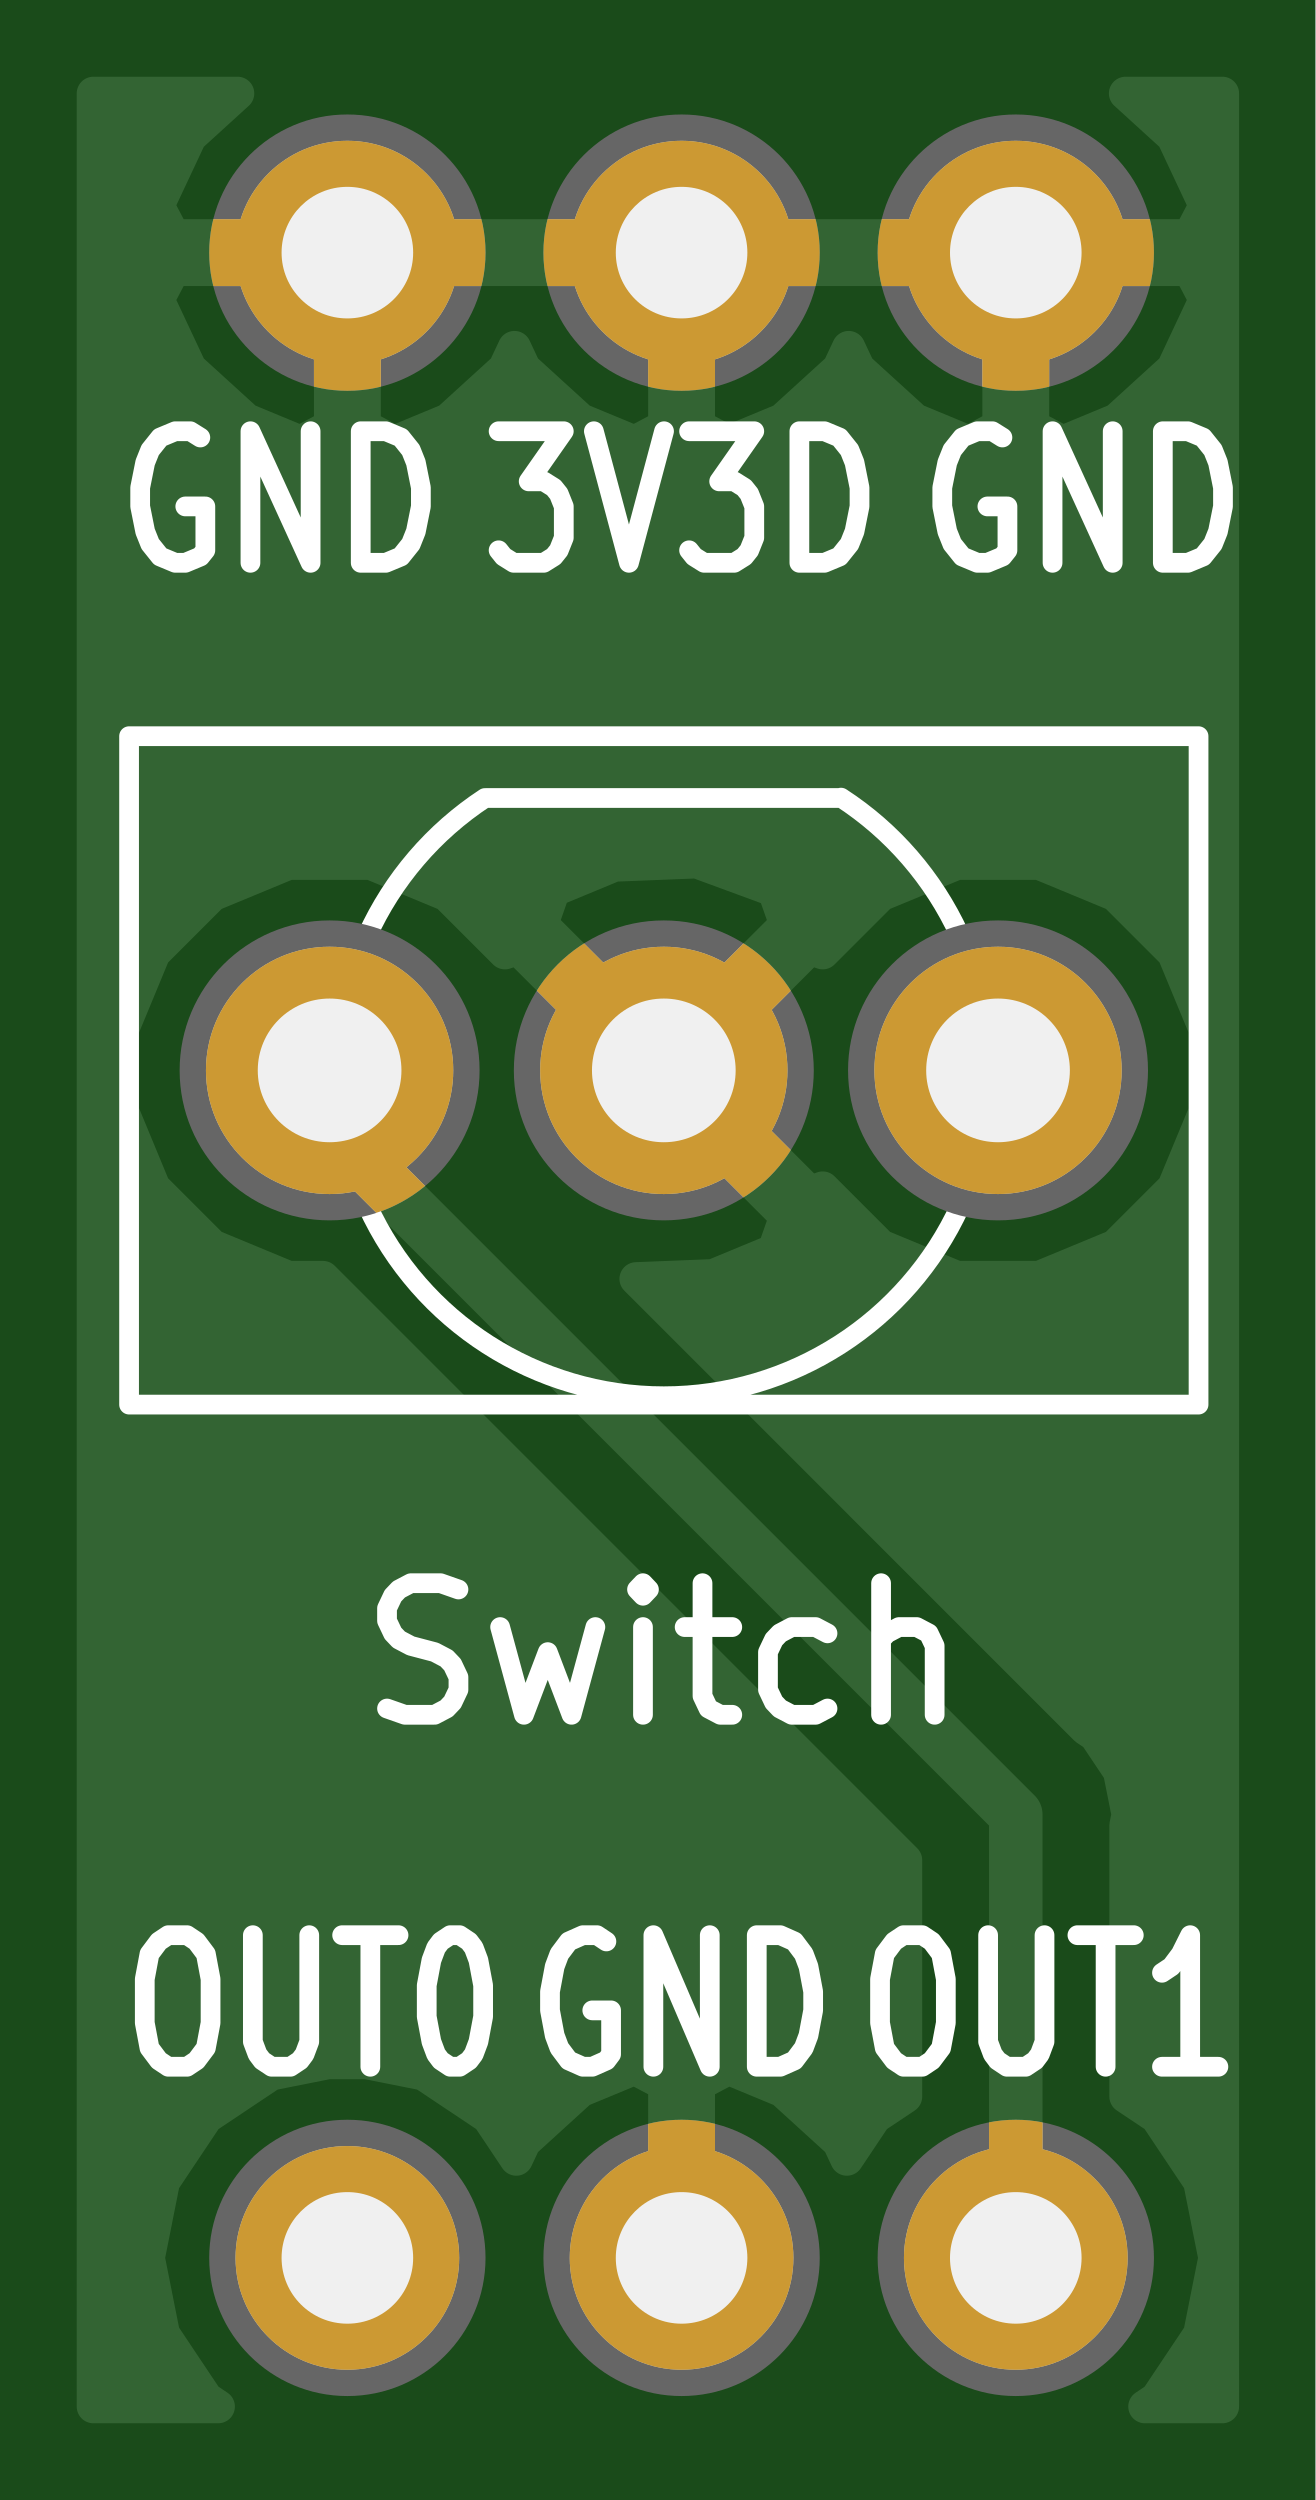
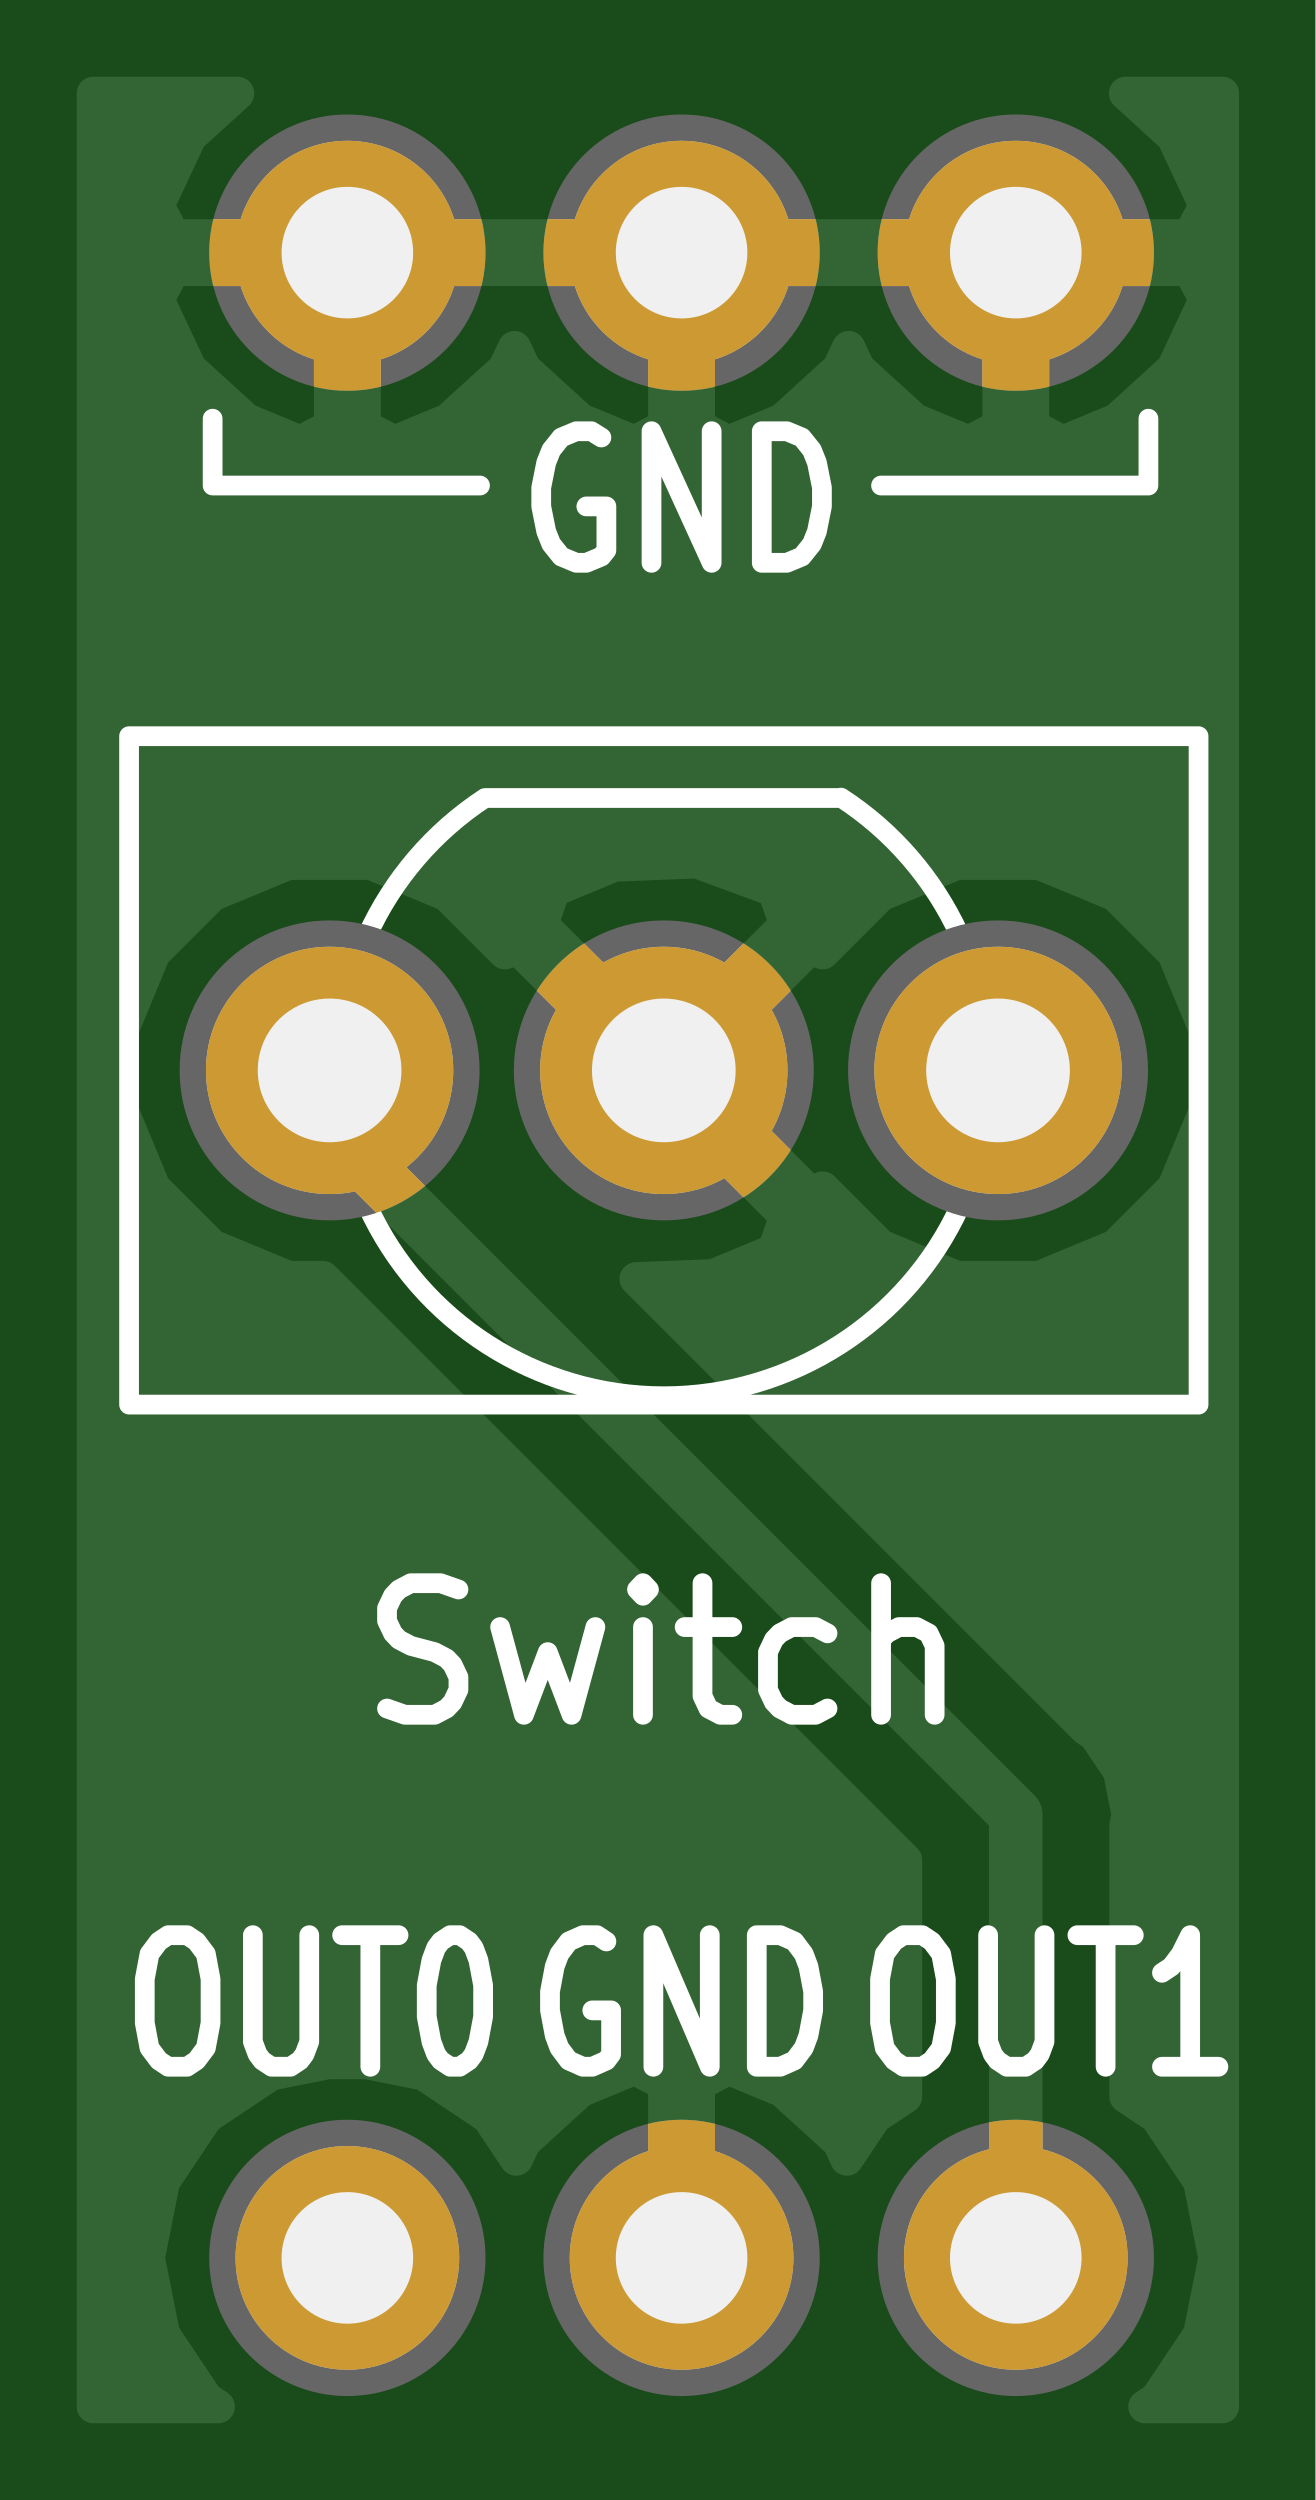
- <svg xmlns="http://www.w3.org/2000/svg" xmlns:xlink="http://www.w3.org/1999/xlink" version="1.1" stroke-linecap="round" stroke-linejoin="round" stroke-width="0" fill-rule="evenodd" clip-rule="evenodd" id="lUnZGcdK3XGGyBxnMDWY_top" viewBox="101000 -75000 10000 19000" width="10mm" height="19mm" class="w-100 h-100">
+ <svg xmlns="http://www.w3.org/2000/svg" xmlns:xlink="http://www.w3.org/1999/xlink" version="1.1" stroke-linecap="round" stroke-linejoin="round" stroke-width="0" fill-rule="evenodd" clip-rule="evenodd" id="wG9hSz1BSnqi_OWbkQo8_top" viewBox="101000 -75000 10000 19000" width="10mm" height="19mm" class="w-100 h-100">
  <defs>
-     <style>.lUnZGcdK3XGGyBxnMDWY_fr4 {color: #666666;}
- .lUnZGcdK3XGGyBxnMDWY_cu {color: #cccccc;}
- .lUnZGcdK3XGGyBxnMDWY_cf {color: #cc9933;}
- .lUnZGcdK3XGGyBxnMDWY_sm {color: #004200; opacity: 0.75;}
- .lUnZGcdK3XGGyBxnMDWY_ss {color: #ffffff;}
- .lUnZGcdK3XGGyBxnMDWY_sp {color: #999999;}
- .lUnZGcdK3XGGyBxnMDWY_out {color: #000000;}</style>
-     <rect x="-1050" y="-1050" width="2100" height="2100" rx="1050" ry="1050" id="TZcYNKoI36H_jTSzUWIQ_pad-10" />
-     <circle cx="0" cy="0" r="1139.8" id="TZcYNKoI36H_jTSzUWIQ_pad-11" />
-     <rect x="-850" y="-850" width="1700" height="1700" rx="850" ry="850" id="kuMA68BI13qOtTBe4-6x_pad-10" />
-     <circle cx="0" cy="0" r="939.8" id="kuMA68BI13qOtTBe4-6x_pad-11" />
-     <circle cx="0" cy="0" r="175" id="kuMA68BI13qOtTBe4-6x_pad-14" />
-     <circle cx="0" cy="0" r="500" id="ZQL9qYGsnCTrNd8-N-30_pad-1" />
-     <circle cx="0" cy="0" r="546" id="ZQL9qYGsnCTrNd8-N-30_pad-2" />
-     <g id="lUnZGcdK3XGGyBxnMDWY_top_soldermask">
-       <use xlink:href="#TZcYNKoI36H_jTSzUWIQ_pad-10" x="108720" y="-73160" />
-       <use xlink:href="#TZcYNKoI36H_jTSzUWIQ_pad-10" x="106180" y="-73160" />
-       <use xlink:href="#TZcYNKoI36H_jTSzUWIQ_pad-10" x="103640" y="-73160" />
-       <use xlink:href="#TZcYNKoI36H_jTSzUWIQ_pad-10" x="103640" y="-57920" />
-       <use xlink:href="#TZcYNKoI36H_jTSzUWIQ_pad-10" x="106180" y="-57920" />
-       <use xlink:href="#TZcYNKoI36H_jTSzUWIQ_pad-10" x="108720" y="-57920" />
-       <use xlink:href="#TZcYNKoI36H_jTSzUWIQ_pad-11" x="106045" y="-64135" />
-       <use xlink:href="#TZcYNKoI36H_jTSzUWIQ_pad-11" x="108585" y="-64135" />
-       <use xlink:href="#TZcYNKoI36H_jTSzUWIQ_pad-11" x="103505" y="-64135" />
-     </g>
-     <g id="lUnZGcdK3XGGyBxnMDWY_top_copper">
-       <use xlink:href="#kuMA68BI13qOtTBe4-6x_pad-10" x="108720" y="-73160" />
-       <use xlink:href="#kuMA68BI13qOtTBe4-6x_pad-10" x="106180" y="-73160" />
-       <use xlink:href="#kuMA68BI13qOtTBe4-6x_pad-10" x="103640" y="-73160" />
-       <use xlink:href="#kuMA68BI13qOtTBe4-6x_pad-10" x="103640" y="-57920" />
-       <use xlink:href="#kuMA68BI13qOtTBe4-6x_pad-10" x="106180" y="-57920" />
-       <use xlink:href="#kuMA68BI13qOtTBe4-6x_pad-10" x="108720" y="-57920" />
-       <use xlink:href="#kuMA68BI13qOtTBe4-6x_pad-11" x="106045" y="-64135" />
-       <use xlink:href="#kuMA68BI13qOtTBe4-6x_pad-11" x="108585" y="-64135" />
-       <use xlink:href="#kuMA68BI13qOtTBe4-6x_pad-11" x="103505" y="-64135" />
+     <style>.wG9hSz1BSnqi_OWbkQo8_fr4 {color: #666666;}
+ .wG9hSz1BSnqi_OWbkQo8_cu {color: #cccccc;}
+ .wG9hSz1BSnqi_OWbkQo8_cf {color: #cc9933;}
+ .wG9hSz1BSnqi_OWbkQo8_sm {color: #004200; opacity: 0.75;}
+ .wG9hSz1BSnqi_OWbkQo8_ss {color: #ffffff;}
+ .wG9hSz1BSnqi_OWbkQo8_sp {color: #999999;}
+ .wG9hSz1BSnqi_OWbkQo8_out {color: #000000;}</style>
+     <rect x="-850" y="-850" width="1700" height="1700" rx="850" ry="850" id="Pw1jDL_0XHqAP8npJPzW_pad-10" />
+     <circle cx="0" cy="0" r="939.8" id="Pw1jDL_0XHqAP8npJPzW_pad-11" />
+     <circle cx="0" cy="0" r="175" id="Pw1jDL_0XHqAP8npJPzW_pad-14" />
+     <rect x="-1050" y="-1050" width="2100" height="2100" rx="1050" ry="1050" id="QGNVLOyvre2XfwyTUp8z_pad-10" />
+     <circle cx="0" cy="0" r="1139.8" id="QGNVLOyvre2XfwyTUp8z_pad-11" />
+     <circle cx="0" cy="0" r="500" id="se7yZBajW-Qfa8kKDoVo_pad-1" />
+     <circle cx="0" cy="0" r="546" id="se7yZBajW-Qfa8kKDoVo_pad-2" />
+     <g id="wG9hSz1BSnqi_OWbkQo8_top_copper">
+       <use xlink:href="#Pw1jDL_0XHqAP8npJPzW_pad-10" x="108720" y="-73160" />
+       <use xlink:href="#Pw1jDL_0XHqAP8npJPzW_pad-10" x="106180" y="-73160" />
+       <use xlink:href="#Pw1jDL_0XHqAP8npJPzW_pad-10" x="103640" y="-73160" />
+       <use xlink:href="#Pw1jDL_0XHqAP8npJPzW_pad-10" x="103640" y="-57920" />
+       <use xlink:href="#Pw1jDL_0XHqAP8npJPzW_pad-10" x="106180" y="-57920" />
+       <use xlink:href="#Pw1jDL_0XHqAP8npJPzW_pad-10" x="108720" y="-57920" />
+       <use xlink:href="#Pw1jDL_0XHqAP8npJPzW_pad-11" x="106045" y="-64135" />
+       <use xlink:href="#Pw1jDL_0XHqAP8npJPzW_pad-11" x="108585" y="-64135" />
+       <use xlink:href="#Pw1jDL_0XHqAP8npJPzW_pad-11" x="103505" y="-64135" />
      <path d="M 108720 -69790 108720 -73160 M 103505 -64575 108720 -69790 M 103505 -64135 103505 -64575" fill="none" stroke-width="406.4" />
      <path d="M 102444.817 -57038.642 102198.514 -57563.108 102319.181 -57793 103513 -57793 103513 -57773 103767 -57773 103767 -57793 106053 -57793 106053 -57773 106307 -57773 106307 -57793 108593 -57793 108593 -57773 108847 -57773 108847 -57793 110040.819 -57793 110161.486 -57563.108 109915.183 -57038.642 109554.567 -56710 110290.001 -56710 110290 -74290 109701.764 -74290 109790.625 -74230.625 110118.839 -73739.418 110234.092 -73160 110118.839 -72580.582 109790.625 -72089.375 109558.2 -71934.074 109558.2 -69872.549 109574.62 -69790 109558.2 -69707.451 109558.2 -69707.446 109509.567 -69462.951 109324.308 -69185.692 109254.325 -69138.931 105834.841 -65719.447 106420.828 -65696.049 106883.077 -65504.58 106974.363 -65243.968 106045 -64314.605 106030.858 -64328.748 105851.253 -64149.143 105865.395 -64135 106224.605 -64135 107153.968 -65064.363 107252.683 -65029.786 107692.948 -65470.051 108271.753 -65709.8 108898.247 -65709.8 109477.052 -65470.051 109920.051 -65027.052 110159.8 -64448.247 110159.8 -63821.753 109920.051 -63242.948 109477.052 -62799.949 108898.247 -62560.2 108271.753 -62560.2 107692.948 -62799.949 107252.683 -63240.214 107153.968 -63205.637 106224.605 -64135 105865.395 -64135 104936.032 -63205.637 104837.317 -63240.214 104623.135 -63026.032 105115.637 -63026.032 106045 -63955.395 106974.363 -63026.032 106883.077 -62765.42 106295.167 -62548.955 105669.172 -62573.951 105206.923 -62765.42 105115.637 -63026.032 104623.135 -63026.032 104397.052 -62799.949 103818.247 -62560.2 103191.753 -62560.2 102612.948 -62799.949 102169.949 -63242.948 101930.2 -63821.753 101930.2 -64448.247 102169.949 -65027.052 102612.948 -65470.051 103191.753 -65709.8 103454.407 -65709.8 107881.8 -70137.194 107881.801 -71934.073 107649.375 -72089.375 107436.157 -72408.478 107375.183 -72278.642 106946.924 -71888.355 106536.89 -71718.524 106307 -71839.845 106307 -73033 106327 -73033 106327 -73287 106307 -73287 106307 -73307 106053 -73307 106053 -73287 106033 -73287 106033 -73033 106053 -73033 106053 -71839.845 105823.11 -71718.524 105413.076 -71888.355 104984.817 -72278.642 104923.843 -72408.478 104710.625 -72089.375 104219.418 -71761.161 103786.256 -71675 103493.744 -71675 103060.582 -71761.161 102569.375 -72089.375 102241.161 -72580.582 102125.908 -73160 102241.161 -73739.418 102569.375 -74230.625 102658.236 -74290 101710 -74290 101710 -58276.892 102198.514 -58276.892 102444.817 -58801.358 102873.076 -59191.645 103283.11 -59361.476 103513 -59240.155 103513 -58047 103767 -58047 103767 -59240.155 103996.89 -59361.476 104406.924 -59191.645 104835.183 -58801.358 104910 -58642.046 104984.817 -58801.358 105413.076 -59191.645 105823.11 -59361.476 106053 -59240.155 106053 -58047 106307 -58047 106307 -59240.155 106536.89 -59361.476 106946.924 -59191.645 107375.183 -58801.358 107450 -58642.046 107524.817 -58801.358 107953.076 -59191.645 108363.11 -59361.476 108593 -59240.155 108593 -58047 108847 -58047 108847 -59240.155 109076.89 -59361.476 109486.924 -59191.645 109915.183 -58801.358 110161.486 -58276.892 110040.819 -58047 108847 -58047 108593 -58047 106307 -58047 106053 -58047 103767 -58047 103513 -58047 102319.181 -58047 102198.514 -58276.892 101710 -58276.892 101710 -56710 102805.433 -56710 102444.817 -57038.642 102444.817 -57038.642" />
      <path d="M 102444.817 -57038.642 102198.514 -57563.108 102319.181 -57793 103513 -57793 103513 -57773 103767 -57773 103767 -57793 106053 -57793 106053 -57773 106307 -57773 106307 -57793 108593 -57793 108593 -57773 108847 -57773 108847 -57793 110040.819 -57793 110161.486 -57563.108 109915.183 -57038.642 109554.567 -56710 110290.001 -56710 110290 -74290 109701.764 -74290 109790.625 -74230.625 110118.839 -73739.418 110234.092 -73160 110118.839 -72580.582 109790.625 -72089.375 109558.2 -71934.074 109558.2 -69872.549 109574.62 -69790 109558.2 -69707.451 109558.2 -69707.446 109509.567 -69462.951 109324.308 -69185.692 109254.325 -69138.931 105834.841 -65719.447 106420.828 -65696.049 106883.077 -65504.58 106974.363 -65243.968 106045 -64314.605 106030.858 -64328.748 105851.253 -64149.143 105865.395 -64135 106224.605 -64135 107153.968 -65064.363 107252.683 -65029.786 107692.948 -65470.051 108271.753 -65709.8 108898.247 -65709.8 109477.052 -65470.051 109920.051 -65027.052 110159.8 -64448.247 110159.8 -63821.753 109920.051 -63242.948 109477.052 -62799.949 108898.247 -62560.2 108271.753 -62560.2 107692.948 -62799.949 107252.683 -63240.214 107153.968 -63205.637 106224.605 -64135 105865.395 -64135 104936.032 -63205.637 104837.317 -63240.214 104623.135 -63026.032 105115.637 -63026.032 106045 -63955.395 106974.363 -63026.032 106883.077 -62765.42 106295.167 -62548.955 105669.172 -62573.951 105206.923 -62765.42 105115.637 -63026.032 104623.135 -63026.032 104397.052 -62799.949 103818.247 -62560.2 103191.753 -62560.2 102612.948 -62799.949 102169.949 -63242.948 101930.2 -63821.753 101930.2 -64448.247 102169.949 -65027.052 102612.948 -65470.051 103191.753 -65709.8 103454.407 -65709.8 107881.8 -70137.194 107881.801 -71934.073 107649.375 -72089.375 107436.157 -72408.478 107375.183 -72278.642 106946.924 -71888.355 106536.89 -71718.524 106307 -71839.845 106307 -73033 106327 -73033 106327 -73287 106307 -73287 106307 -73307 106053 -73307 106053 -73287 106033 -73287 106033 -73033 106053 -73033 106053 -71839.845 105823.11 -71718.524 105413.076 -71888.355 104984.817 -72278.642 104923.843 -72408.478 104710.625 -72089.375 104219.418 -71761.161 103786.256 -71675 103493.744 -71675 103060.582 -71761.161 102569.375 -72089.375 102241.161 -72580.582 102125.908 -73160 102241.161 -73739.418 102569.375 -74230.625 102658.236 -74290 101710 -74290 101710 -58276.892 102198.514 -58276.892 102444.817 -58801.358 102873.076 -59191.645 103283.11 -59361.476 103513 -59240.155 103513 -58047 103767 -58047 103767 -59240.155 103996.89 -59361.476 104406.924 -59191.645 104835.183 -58801.358 104910 -58642.046 104984.817 -58801.358 105413.076 -59191.645 105823.11 -59361.476 106053 -59240.155 106053 -58047 106307 -58047 106307 -59240.155 106536.89 -59361.476 106946.924 -59191.645 107375.183 -58801.358 107450 -58642.046 107524.817 -58801.358 107953.076 -59191.645 108363.11 -59361.476 108593 -59240.155 108593 -58047 108847 -58047 108847 -59240.155 109076.89 -59361.476 109486.924 -59191.645 109915.183 -58801.358 110161.486 -58276.892 110040.819 -58047 108847 -58047 108593 -58047 106307 -58047 106053 -58047 103767 -58047 103513 -58047 102319.181 -58047 102198.514 -58276.892 101710 -58276.892 101710 -56710 102805.433 -56710 102444.817 -57038.642" fill="none" stroke-width="254" />
-       <use xlink:href="#kuMA68BI13qOtTBe4-6x_pad-14" x="108720" y="-73160" />
-       <use xlink:href="#kuMA68BI13qOtTBe4-6x_pad-14" x="106180" y="-73160" />
-       <use xlink:href="#kuMA68BI13qOtTBe4-6x_pad-14" x="103640" y="-73160" />
-       <use xlink:href="#kuMA68BI13qOtTBe4-6x_pad-14" x="103640" y="-57920" />
-       <use xlink:href="#kuMA68BI13qOtTBe4-6x_pad-14" x="106180" y="-57920" />
-       <use xlink:href="#kuMA68BI13qOtTBe4-6x_pad-14" x="108720" y="-57920" />
-       <use xlink:href="#kuMA68BI13qOtTBe4-6x_pad-14" x="106045" y="-64135" />
-       <use xlink:href="#kuMA68BI13qOtTBe4-6x_pad-14" x="108585" y="-64135" />
-       <use xlink:href="#kuMA68BI13qOtTBe4-6x_pad-14" x="103505" y="-64135" />
+       <use xlink:href="#Pw1jDL_0XHqAP8npJPzW_pad-14" x="108720" y="-73160" />
+       <use xlink:href="#Pw1jDL_0XHqAP8npJPzW_pad-14" x="106180" y="-73160" />
+       <use xlink:href="#Pw1jDL_0XHqAP8npJPzW_pad-14" x="103640" y="-73160" />
+       <use xlink:href="#Pw1jDL_0XHqAP8npJPzW_pad-14" x="103640" y="-57920" />
+       <use xlink:href="#Pw1jDL_0XHqAP8npJPzW_pad-14" x="106180" y="-57920" />
+       <use xlink:href="#Pw1jDL_0XHqAP8npJPzW_pad-14" x="108720" y="-57920" />
+       <use xlink:href="#Pw1jDL_0XHqAP8npJPzW_pad-14" x="106045" y="-64135" />
+       <use xlink:href="#Pw1jDL_0XHqAP8npJPzW_pad-14" x="108585" y="-64135" />
+       <use xlink:href="#Pw1jDL_0XHqAP8npJPzW_pad-14" x="103505" y="-64135" />
    </g>
-     <g id="lUnZGcdK3XGGyBxnMDWY_top_silkscreen">
-       <path d="M 102278.857 -70707.38 102421.714 -70707.38 102493.142 -70755 102564.571 -70850.238 102600.285 -71040.714 102600.285 -71374.047 102564.571 -71564.523 102493.142 -71659.761 102421.714 -71707.38 102278.857 -71707.38 102207.428 -71659.761 102136 -71564.523 102100.285 -71374.047 102100.285 -71040.714 102136 -70850.238 102207.428 -70755 102278.857 -70707.38 M 102921.714 -70707.38 102921.714 -71516.904 102957.428 -71612.142 102993.142 -71659.761 103064.571 -71707.38 103207.428 -71707.38 103278.857 -71659.761 103314.571 -71612.142 103350.285 -71516.904 103350.285 -70707.38 M 103600.285 -70707.38 104028.857 -70707.38 M 103814.571 -71707.38 103814.571 -70707.38 M 104421.714 -70707.38 104493.142 -70707.38 104564.571 -70755 104600.285 -70802.619 104636 -70897.857 104671.714 -71088.333 104671.714 -71326.428 104636 -71516.904 104600.285 -71612.142 104564.571 -71659.761 104493.142 -71707.38 104421.714 -71707.38 104350.285 -71659.761 104314.571 -71612.142 104278.857 -71516.904 104243.142 -71326.428 104243.142 -71088.333 104278.857 -70897.857 104314.571 -70802.619 104350.285 -70755 104421.714 -70707.38 M 105608.571 -70755 105537.142 -70707.38 105430 -70707.38 105322.857 -70755 105251.428 -70850.238 105215.714 -70945.476 105180 -71135.952 105180 -71278.809 105215.714 -71469.285 105251.428 -71564.523 105322.857 -71659.761 105430 -71707.38 105501.428 -71707.38 105608.571 -71659.761 105644.285 -71612.142 105644.285 -71278.809 105501.428 -71278.809 M 105965.714 -71707.38 105965.714 -70707.38 106394.285 -71707.38 106394.285 -70707.38 M 106751.428 -71707.38 106751.428 -70707.38 106930 -70707.38 107037.142 -70755 107108.571 -70850.238 107144.285 -70945.476 107180 -71135.952 107180 -71278.809 107144.285 -71469.285 107108.571 -71564.523 107037.142 -71659.761 106930 -71707.38 106751.428 -71707.38 M 108618.476 -59325 108542.285 -59277.38 108428 -59277.38 108313.714 -59325 108237.523 -59420.238 108199.428 -59515.476 108161.333 -59705.952 108161.333 -59848.809 108199.428 -60039.285 108237.523 -60134.523 108313.714 -60229.761 108428 -60277.38 108504.19 -60277.38 108618.476 -60229.761 108656.571 -60182.142 108656.571 -59848.809 108504.19 -59848.809 M 108999.428 -60277.38 108999.428 -59277.38 109456.571 -60277.38 109456.571 -59277.38 M 109837.523 -60277.38 109837.523 -59277.38 110028 -59277.38 110142.285 -59325 110218.476 -59420.238 110256.571 -59515.476 110294.666 -59705.952 110294.666 -59848.809 110256.571 -60039.285 110218.476 -60134.523 110142.285 -60229.761 110028 -60277.38 109837.523 -60277.38 M 104789.523 -59277.38 105284.761 -59277.38 105018.095 -59658.333 105132.38 -59658.333 105208.571 -59705.952 105246.666 -59753.571 105284.761 -59848.809 105284.761 -60086.904 105246.666 -60182.142 105208.571 -60229.761 105132.38 -60277.38 104903.809 -60277.38 104827.619 -60229.761 104789.523 -60182.142 M 105513.333 -59277.38 105780 -60277.38 106046.666 -59277.38 M 106237.142 -59277.38 106732.38 -59277.38 106465.714 -59658.333 106580 -59658.333 106656.19 -59705.952 106694.285 -59753.571 106732.38 -59848.809 106732.38 -60086.904 106694.285 -60182.142 106656.19 -60229.761 106580 -60277.38 106351.428 -60277.38 106275.238 -60229.761 106237.142 -60182.142 M 107075.238 -60277.38 107075.238 -59277.38 107265.714 -59277.38 107380 -59325 107456.19 -59420.238 107494.285 -59515.476 107532.38 -59705.952 107532.38 -59848.809 107494.285 -60039.285 107456.19 -60134.523 107380 -60229.761 107265.714 -60277.38 107075.238 -60277.38 M 107866.857 -70707.38 108009.714 -70707.38 108081.142 -70755 108152.571 -70850.238 108188.285 -71040.714 108188.285 -71374.047 108152.571 -71564.523 108081.142 -71659.761 108009.714 -71707.38 107866.857 -71707.38 107795.428 -71659.761 107724 -71564.523 107688.285 -71374.047 107688.285 -71040.714 107724 -70850.238 107795.428 -70755 107866.857 -70707.38 M 108509.714 -70707.38 108509.714 -71516.904 108545.428 -71612.142 108581.142 -71659.761 108652.571 -71707.38 108795.428 -71707.38 108866.857 -71659.761 108902.571 -71612.142 108938.285 -71516.904 108938.285 -70707.38 M 109188.285 -70707.38 109616.857 -70707.38 M 109402.571 -71707.38 109402.571 -70707.38 M 110259.714 -71707.38 109831.142 -71707.38 M 110045.428 -71707.38 110045.428 -70707.38 109974 -70850.238 109902.571 -70945.476 109831.142 -70993.095 M 103941.428 -68984.761 104077.142 -69032.38 104303.333 -69032.38 104393.809 -68984.761 104439.047 -68937.142 104484.285 -68841.904 104484.285 -68746.666 104439.047 -68651.428 104393.809 -68603.809 104303.333 -68556.19 104122.38 -68508.571 104031.904 -68460.952 103986.666 -68413.333 103941.428 -68318.095 103941.428 -68222.857 103986.666 -68127.619 104031.904 -68080 104122.38 -68032.38 104348.571 -68032.38 104484.285 -68080 M 104800.952 -68365.714 104981.904 -69032.38 105162.857 -68556.19 105343.809 -69032.38 105524.761 -68365.714 M 105886.666 -69032.38 105886.666 -68365.714 M 105886.666 -68032.38 105841.428 -68080 105886.666 -68127.619 105931.904 -68080 105886.666 -68032.38 105886.666 -68127.619 M 106203.333 -68365.714 106565.238 -68365.714 M 106339.047 -68032.38 106339.047 -68889.523 106384.285 -68984.761 106474.761 -69032.38 106565.238 -69032.38 M 107289.047 -68984.761 107198.571 -69032.38 107017.619 -69032.38 106927.142 -68984.761 106881.904 -68937.142 106836.666 -68841.904 106836.666 -68556.19 106881.904 -68460.952 106927.142 -68413.333 107017.619 -68365.714 107198.571 -68365.714 107289.047 -68413.333 M 107696.19 -69032.38 107696.19 -68032.38 M 108103.333 -69032.38 108103.333 -68508.571 108058.095 -68413.333 107967.619 -68365.714 107831.904 -68365.714 107741.428 -68413.333 107696.19 -68460.952 M 102522.476 -59325 102446.285 -59277.38 102332 -59277.38 102217.714 -59325 102141.523 -59420.238 102103.428 -59515.476 102065.333 -59705.952 102065.333 -59848.809 102103.428 -60039.285 102141.523 -60134.523 102217.714 -60229.761 102332 -60277.38 102408.19 -60277.38 102522.476 -60229.761 102560.571 -60182.142 102560.571 -59848.809 102408.19 -59848.809 M 102903.428 -60277.38 102903.428 -59277.38 103360.571 -60277.38 103360.571 -59277.38 M 103741.523 -60277.38 103741.523 -59277.38 103932 -59277.38 104046.285 -59325 104122.476 -59420.238 104160.571 -59515.476 104198.666 -59705.952 104198.666 -59848.809 104160.571 -60039.285 104122.476 -60134.523 104046.285 -60229.761 103932 -60277.38 103741.523 -60277.38 M 110109 -61595 110109 -66675 M 101981 -61595 101981 -66675 M 110109 -61595 101981 -61595 M 110109 -66675 101981 -66675 M 107396.28 -62064.9 104693.72 -62064.9 M 108296.541 -65166.318 A 2476.5 2476.5 0 0 0 106045 -66611.5 M 107391.448 -62061.98 A 2471.909 2471.909 0 0 0 108290.359 -63101.221 M 103793.277 -65165.919 A 2476.5 2476.5 0 0 1 106045 -66611.5 M 103790.212 -63111.355 A 2476.271 2476.271 0 0 0 104686.101 -62064.901" fill="none" stroke-width="150" />
+     <g id="wG9hSz1BSnqi_OWbkQo8_top_soldermask">
+       <use xlink:href="#QGNVLOyvre2XfwyTUp8z_pad-10" x="108720" y="-73160" />
+       <use xlink:href="#QGNVLOyvre2XfwyTUp8z_pad-10" x="106180" y="-73160" />
+       <use xlink:href="#QGNVLOyvre2XfwyTUp8z_pad-10" x="103640" y="-73160" />
+       <use xlink:href="#QGNVLOyvre2XfwyTUp8z_pad-10" x="103640" y="-57920" />
+       <use xlink:href="#QGNVLOyvre2XfwyTUp8z_pad-10" x="106180" y="-57920" />
+       <use xlink:href="#QGNVLOyvre2XfwyTUp8z_pad-10" x="108720" y="-57920" />
+       <use xlink:href="#QGNVLOyvre2XfwyTUp8z_pad-11" x="106045" y="-64135" />
+       <use xlink:href="#QGNVLOyvre2XfwyTUp8z_pad-11" x="108585" y="-64135" />
+       <use xlink:href="#QGNVLOyvre2XfwyTUp8z_pad-11" x="103505" y="-64135" />
    </g>
-     <g id="lUnZGcdK3XGGyBxnMDWY_top_drill1">
-       <use xlink:href="#ZQL9qYGsnCTrNd8-N-30_pad-1" x="103640" y="-73160" />
-       <use xlink:href="#ZQL9qYGsnCTrNd8-N-30_pad-1" x="106180" y="-73160" />
-       <use xlink:href="#ZQL9qYGsnCTrNd8-N-30_pad-1" x="108720" y="-73160" />
-       <use xlink:href="#ZQL9qYGsnCTrNd8-N-30_pad-1" x="103640" y="-57920" />
-       <use xlink:href="#ZQL9qYGsnCTrNd8-N-30_pad-1" x="106180" y="-57920" />
-       <use xlink:href="#ZQL9qYGsnCTrNd8-N-30_pad-1" x="108720" y="-57920" />
-       <use xlink:href="#ZQL9qYGsnCTrNd8-N-30_pad-2" x="103505" y="-64135" />
-       <use xlink:href="#ZQL9qYGsnCTrNd8-N-30_pad-2" x="106045" y="-64135" />
-       <use xlink:href="#ZQL9qYGsnCTrNd8-N-30_pad-2" x="108585" y="-64135" />
+     <g id="wG9hSz1BSnqi_OWbkQo8_top_silkscreen">
+       <path d="M 109728 -59690 109728 -59182 M 102616 -59690 102616 -59182 M 107696 -59690 109728 -59690 M 104648 -59690 102616 -59690 M 102278.857 -70707.38 102421.714 -70707.38 102493.142 -70755 102564.571 -70850.238 102600.285 -71040.714 102600.285 -71374.047 102564.571 -71564.523 102493.142 -71659.761 102421.714 -71707.38 102278.857 -71707.38 102207.428 -71659.761 102136 -71564.523 102100.285 -71374.047 102100.285 -71040.714 102136 -70850.238 102207.428 -70755 102278.857 -70707.38 M 102921.714 -70707.38 102921.714 -71516.904 102957.428 -71612.142 102993.142 -71659.761 103064.571 -71707.38 103207.428 -71707.38 103278.857 -71659.761 103314.571 -71612.142 103350.285 -71516.904 103350.285 -70707.38 M 103600.285 -70707.38 104028.857 -70707.38 M 103814.571 -71707.38 103814.571 -70707.38 M 104421.714 -70707.38 104493.142 -70707.38 104564.571 -70755 104600.285 -70802.619 104636 -70897.857 104671.714 -71088.333 104671.714 -71326.428 104636 -71516.904 104600.285 -71612.142 104564.571 -71659.761 104493.142 -71707.38 104421.714 -71707.38 104350.285 -71659.761 104314.571 -71612.142 104278.857 -71516.904 104243.142 -71326.428 104243.142 -71088.333 104278.857 -70897.857 104314.571 -70802.619 104350.285 -70755 104421.714 -70707.38 M 105608.571 -70755 105537.142 -70707.38 105430 -70707.38 105322.857 -70755 105251.428 -70850.238 105215.714 -70945.476 105180 -71135.952 105180 -71278.809 105215.714 -71469.285 105251.428 -71564.523 105322.857 -71659.761 105430 -71707.38 105501.428 -71707.38 105608.571 -71659.761 105644.285 -71612.142 105644.285 -71278.809 105501.428 -71278.809 M 105965.714 -71707.38 105965.714 -70707.38 106394.285 -71707.38 106394.285 -70707.38 M 106751.428 -71707.38 106751.428 -70707.38 106930 -70707.38 107037.142 -70755 107108.571 -70850.238 107144.285 -70945.476 107180 -71135.952 107180 -71278.809 107144.285 -71469.285 107108.571 -71564.523 107037.142 -71659.761 106930 -71707.38 106751.428 -71707.38 M 105570.476 -59325 105494.285 -59277.38 105380 -59277.38 105265.714 -59325 105189.523 -59420.238 105151.428 -59515.476 105113.333 -59705.952 105113.333 -59848.809 105151.428 -60039.285 105189.523 -60134.523 105265.714 -60229.761 105380 -60277.38 105456.19 -60277.38 105570.476 -60229.761 105608.571 -60182.142 105608.571 -59848.809 105456.19 -59848.809 M 105951.428 -60277.38 105951.428 -59277.38 106408.571 -60277.38 106408.571 -59277.38 M 106789.523 -60277.38 106789.523 -59277.38 106980 -59277.38 107094.285 -59325 107170.476 -59420.238 107208.571 -59515.476 107246.666 -59705.952 107246.666 -59848.809 107208.571 -60039.285 107170.476 -60134.523 107094.285 -60229.761 106980 -60277.38 106789.523 -60277.38 M 107866.857 -70707.38 108009.714 -70707.38 108081.142 -70755 108152.571 -70850.238 108188.285 -71040.714 108188.285 -71374.047 108152.571 -71564.523 108081.142 -71659.761 108009.714 -71707.38 107866.857 -71707.38 107795.428 -71659.761 107724 -71564.523 107688.285 -71374.047 107688.285 -71040.714 107724 -70850.238 107795.428 -70755 107866.857 -70707.38 M 108509.714 -70707.38 108509.714 -71516.904 108545.428 -71612.142 108581.142 -71659.761 108652.571 -71707.38 108795.428 -71707.38 108866.857 -71659.761 108902.571 -71612.142 108938.285 -71516.904 108938.285 -70707.38 M 109188.285 -70707.38 109616.857 -70707.38 M 109402.571 -71707.38 109402.571 -70707.38 M 110259.714 -71707.38 109831.142 -71707.38 M 110045.428 -71707.38 110045.428 -70707.38 109974 -70850.238 109902.571 -70945.476 109831.142 -70993.095 M 103941.428 -68984.761 104077.142 -69032.38 104303.333 -69032.38 104393.809 -68984.761 104439.047 -68937.142 104484.285 -68841.904 104484.285 -68746.666 104439.047 -68651.428 104393.809 -68603.809 104303.333 -68556.19 104122.38 -68508.571 104031.904 -68460.952 103986.666 -68413.333 103941.428 -68318.095 103941.428 -68222.857 103986.666 -68127.619 104031.904 -68080 104122.38 -68032.38 104348.571 -68032.38 104484.285 -68080 M 104800.952 -68365.714 104981.904 -69032.38 105162.857 -68556.19 105343.809 -69032.38 105524.761 -68365.714 M 105886.666 -69032.38 105886.666 -68365.714 M 105886.666 -68032.38 105841.428 -68080 105886.666 -68127.619 105931.904 -68080 105886.666 -68032.38 105886.666 -68127.619 M 106203.333 -68365.714 106565.238 -68365.714 M 106339.047 -68032.38 106339.047 -68889.523 106384.285 -68984.761 106474.761 -69032.38 106565.238 -69032.38 M 107289.047 -68984.761 107198.571 -69032.38 107017.619 -69032.38 106927.142 -68984.761 106881.904 -68937.142 106836.666 -68841.904 106836.666 -68556.19 106881.904 -68460.952 106927.142 -68413.333 107017.619 -68365.714 107198.571 -68365.714 107289.047 -68413.333 M 107696.19 -69032.38 107696.19 -68032.38 M 108103.333 -69032.38 108103.333 -68508.571 108058.095 -68413.333 107967.619 -68365.714 107831.904 -68365.714 107741.428 -68413.333 107696.19 -68460.952 M 110109 -61595 110109 -66675 M 101981 -61595 101981 -66675 M 110109 -61595 101981 -61595 M 110109 -66675 101981 -66675 M 107396.28 -62064.9 104693.72 -62064.9 M 108296.541 -65166.318 A 2476.5 2476.5 0 0 0 106045 -66611.5 M 107391.448 -62061.98 A 2471.909 2471.909 0 0 0 108290.359 -63101.221 M 103793.277 -65165.919 A 2476.5 2476.5 0 0 1 106045 -66611.5 M 103790.212 -63111.355 A 2476.271 2476.271 0 0 0 104686.101 -62064.901" fill="none" stroke-width="150" />
    </g>
-     <clipPath id="lUnZGcdK3XGGyBxnMDWY_top_outline">
+     <g id="wG9hSz1BSnqi_OWbkQo8_top_drill1">
+       <use xlink:href="#se7yZBajW-Qfa8kKDoVo_pad-1" x="103640" y="-57920" />
+       <use xlink:href="#se7yZBajW-Qfa8kKDoVo_pad-1" x="106180" y="-57920" />
+       <use xlink:href="#se7yZBajW-Qfa8kKDoVo_pad-1" x="108720" y="-57920" />
+       <use xlink:href="#se7yZBajW-Qfa8kKDoVo_pad-1" x="103640" y="-73160" />
+       <use xlink:href="#se7yZBajW-Qfa8kKDoVo_pad-1" x="106180" y="-73160" />
+       <use xlink:href="#se7yZBajW-Qfa8kKDoVo_pad-1" x="108720" y="-73160" />
+       <use xlink:href="#se7yZBajW-Qfa8kKDoVo_pad-2" x="103505" y="-64135" />
+       <use xlink:href="#se7yZBajW-Qfa8kKDoVo_pad-2" x="106045" y="-64135" />
+       <use xlink:href="#se7yZBajW-Qfa8kKDoVo_pad-2" x="108585" y="-64135" />
+     </g>
+     <clipPath id="wG9hSz1BSnqi_OWbkQo8_top_outline">
      <path d="M 101000 -56000 101000 -75000 111000 -75000 111000 -56000 101000 -56000" fill="none" stroke-width="150" />
    </clipPath>
-     <mask id="lUnZGcdK3XGGyBxnMDWY_top_mech-mask">
+     <mask id="wG9hSz1BSnqi_OWbkQo8_top_mech-mask">
      <g fill="#000" stroke="#000">
        <rect x="101000" y="-75000" width="10000" height="19000" fill="#fff" />
-         <use xlink:href="#lUnZGcdK3XGGyBxnMDWY_top_drill1" />
+         <use xlink:href="#wG9hSz1BSnqi_OWbkQo8_top_drill1" />
      </g>
    </mask>
-     <mask id="lUnZGcdK3XGGyBxnMDWY_top_cf-mask">
+     <mask id="wG9hSz1BSnqi_OWbkQo8_top_cf-mask">
      <g fill="#fff" stroke="#fff">
-         <use xlink:href="#lUnZGcdK3XGGyBxnMDWY_top_soldermask" />
+         <use xlink:href="#wG9hSz1BSnqi_OWbkQo8_top_soldermask" />
      </g>
    </mask>
-     <mask id="lUnZGcdK3XGGyBxnMDWY_top_sm-mask">
+     <mask id="wG9hSz1BSnqi_OWbkQo8_top_sm-mask">
      <g fill="#000" stroke="#000">
        <rect x="101000" y="-75000" width="10000" height="19000" fill="#fff" />
-         <use xlink:href="#lUnZGcdK3XGGyBxnMDWY_top_soldermask" />
+         <use xlink:href="#wG9hSz1BSnqi_OWbkQo8_top_soldermask" />
      </g>
    </mask>
  </defs>
  <g transform="translate(0,-131000) scale(1,-1)">
-     <g mask="url(#lUnZGcdK3XGGyBxnMDWY_top_mech-mask)" clip-path="url(#lUnZGcdK3XGGyBxnMDWY_top_outline)">
-       <rect x="101000" y="-75000" width="10000" height="19000" fill="currentColor" class="lUnZGcdK3XGGyBxnMDWY_fr4" />
-       <use xlink:href="#lUnZGcdK3XGGyBxnMDWY_top_copper" fill="currentColor" stroke="currentColor" class="lUnZGcdK3XGGyBxnMDWY_cu" />
-       <use xlink:href="#lUnZGcdK3XGGyBxnMDWY_top_copper" fill="currentColor" stroke="currentColor" class="lUnZGcdK3XGGyBxnMDWY_cf" mask="url(#lUnZGcdK3XGGyBxnMDWY_top_cf-mask)" />
-       <g mask="url(#lUnZGcdK3XGGyBxnMDWY_top_sm-mask)">
-         <rect x="101000" y="-75000" width="10000" height="19000" fill="currentColor" class="lUnZGcdK3XGGyBxnMDWY_sm" />
-         <use xlink:href="#lUnZGcdK3XGGyBxnMDWY_top_silkscreen" fill="currentColor" stroke="currentColor" class="lUnZGcdK3XGGyBxnMDWY_ss" />
+     <g mask="url(#wG9hSz1BSnqi_OWbkQo8_top_mech-mask)" clip-path="url(#wG9hSz1BSnqi_OWbkQo8_top_outline)">
+       <rect x="101000" y="-75000" width="10000" height="19000" fill="currentColor" class="wG9hSz1BSnqi_OWbkQo8_fr4" />
+       <use xlink:href="#wG9hSz1BSnqi_OWbkQo8_top_copper" fill="currentColor" stroke="currentColor" class="wG9hSz1BSnqi_OWbkQo8_cu" />
+       <use xlink:href="#wG9hSz1BSnqi_OWbkQo8_top_copper" fill="currentColor" stroke="currentColor" class="wG9hSz1BSnqi_OWbkQo8_cf" mask="url(#wG9hSz1BSnqi_OWbkQo8_top_cf-mask)" />
+       <g mask="url(#wG9hSz1BSnqi_OWbkQo8_top_sm-mask)">
+         <rect x="101000" y="-75000" width="10000" height="19000" fill="currentColor" class="wG9hSz1BSnqi_OWbkQo8_sm" />
+         <use xlink:href="#wG9hSz1BSnqi_OWbkQo8_top_silkscreen" fill="currentColor" stroke="currentColor" class="wG9hSz1BSnqi_OWbkQo8_ss" />
      </g>
    </g>
  </g>
</svg>
